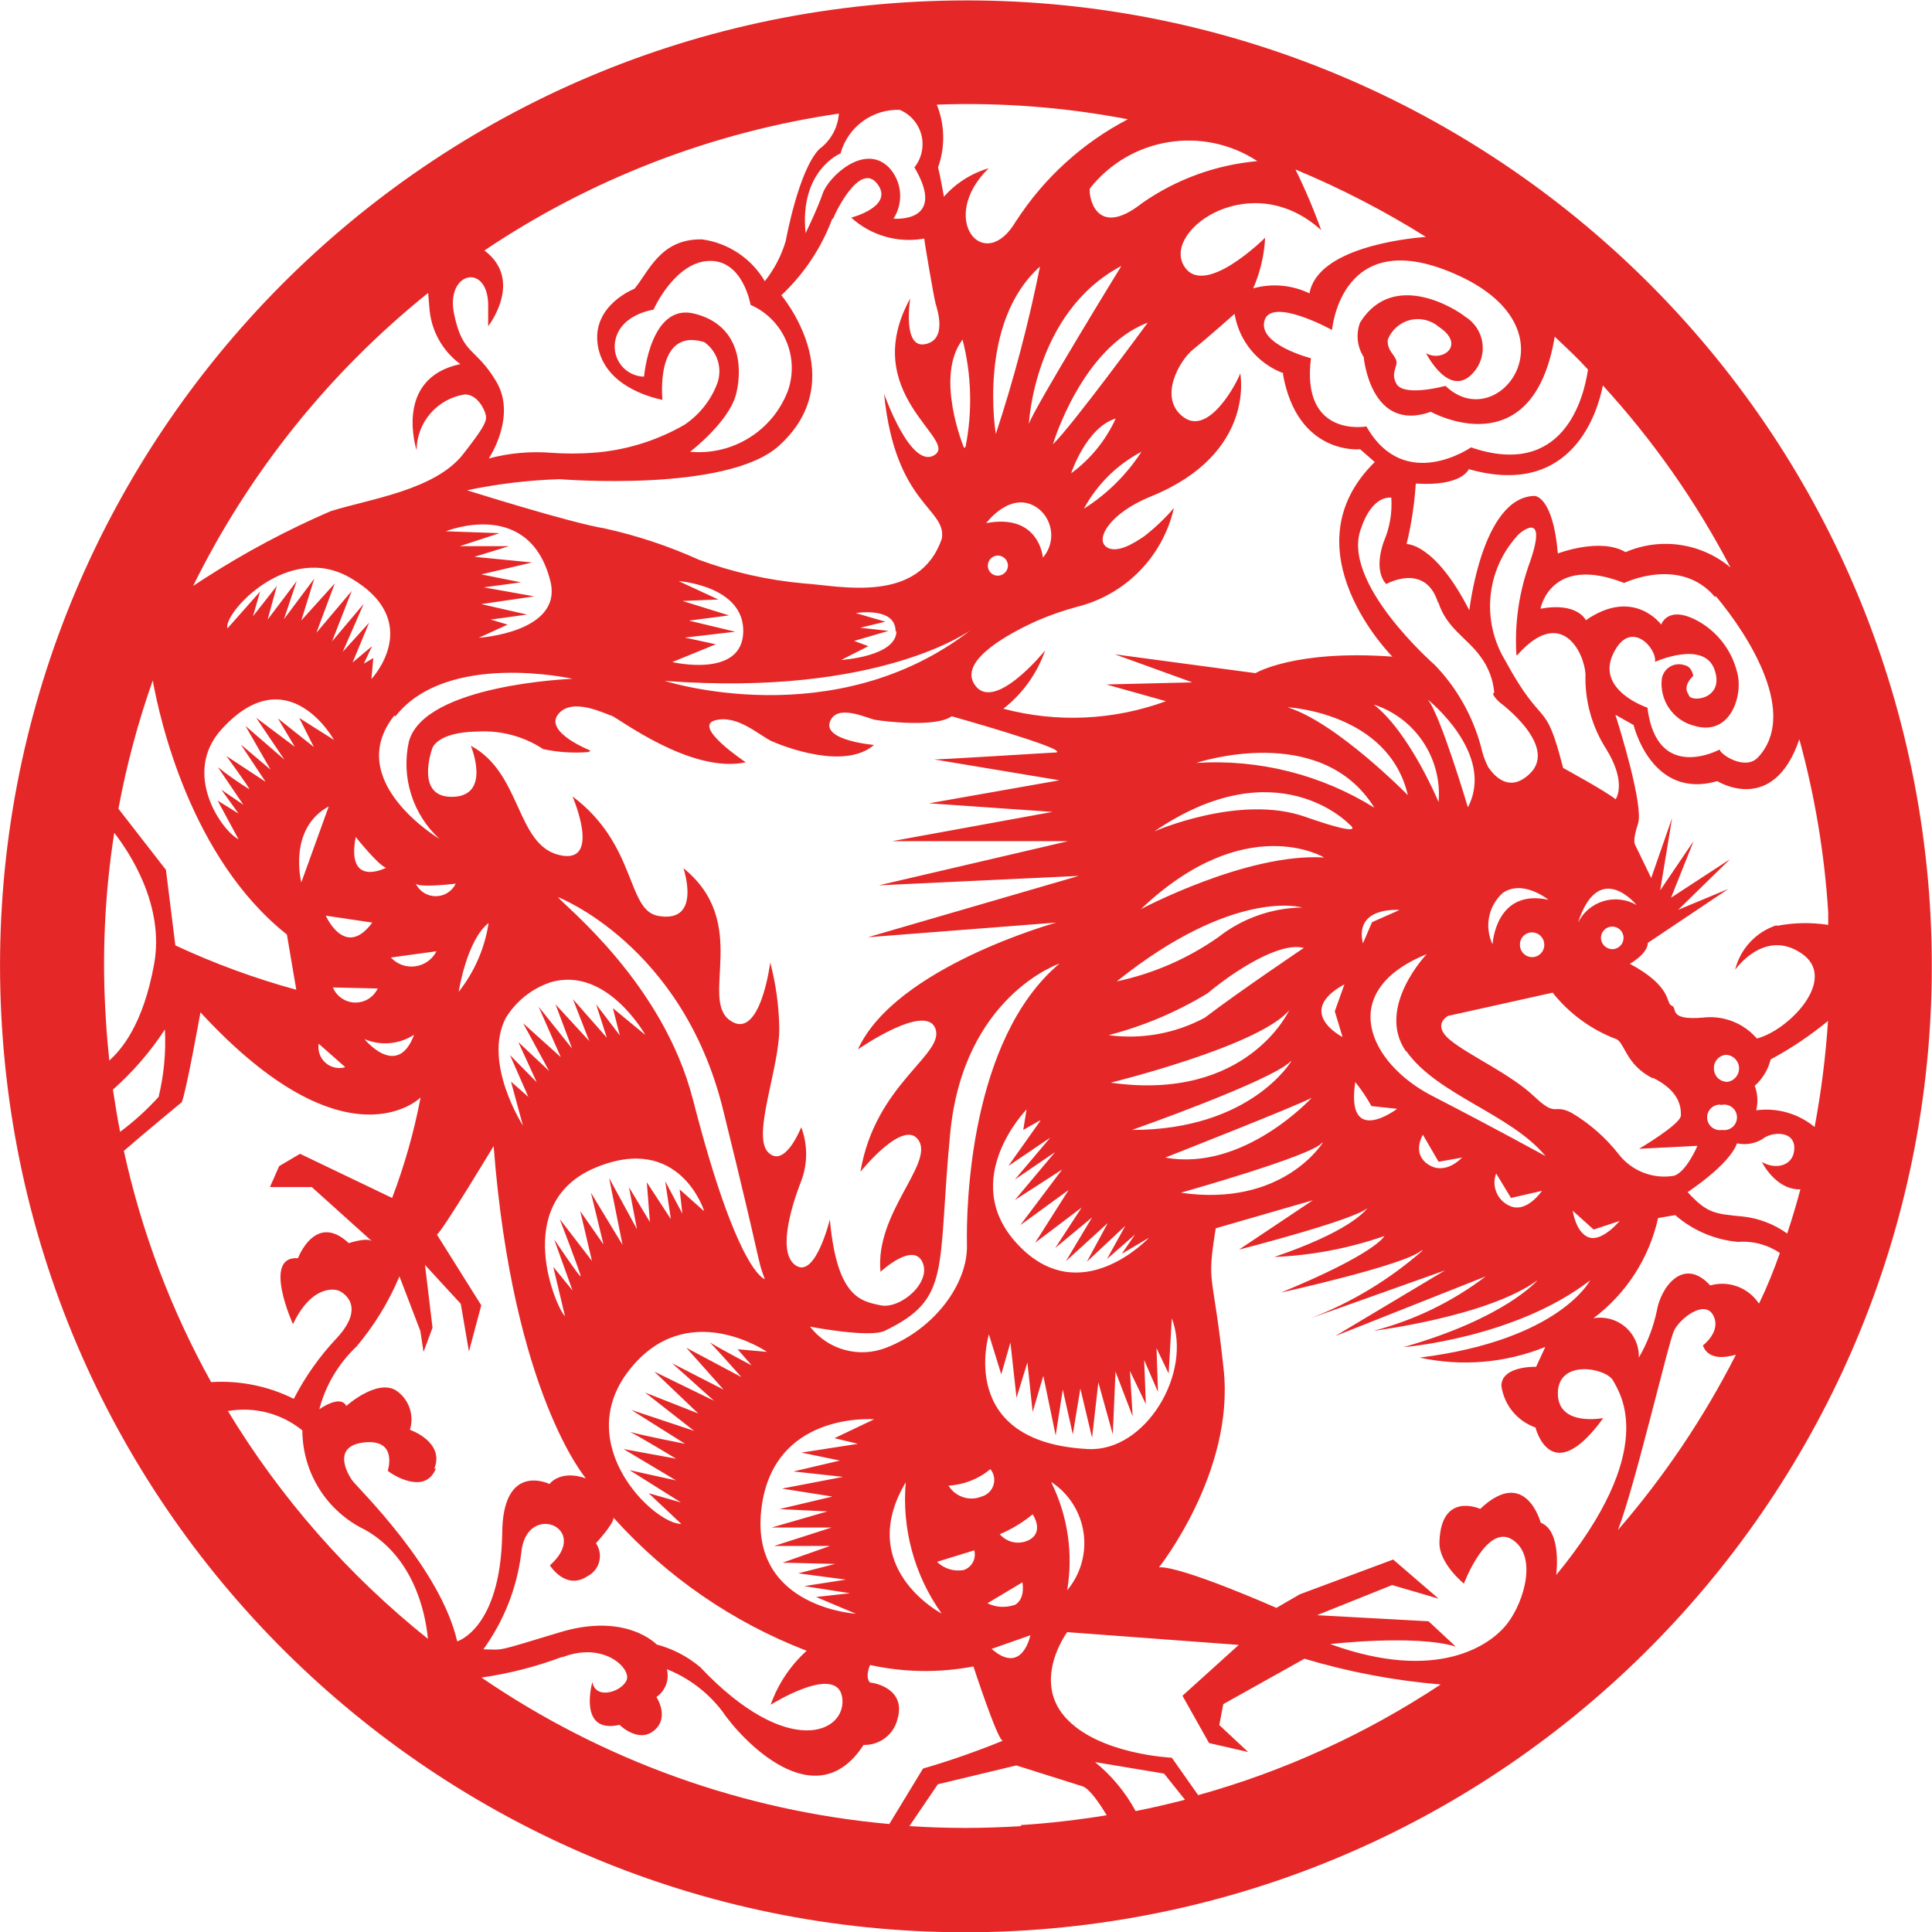
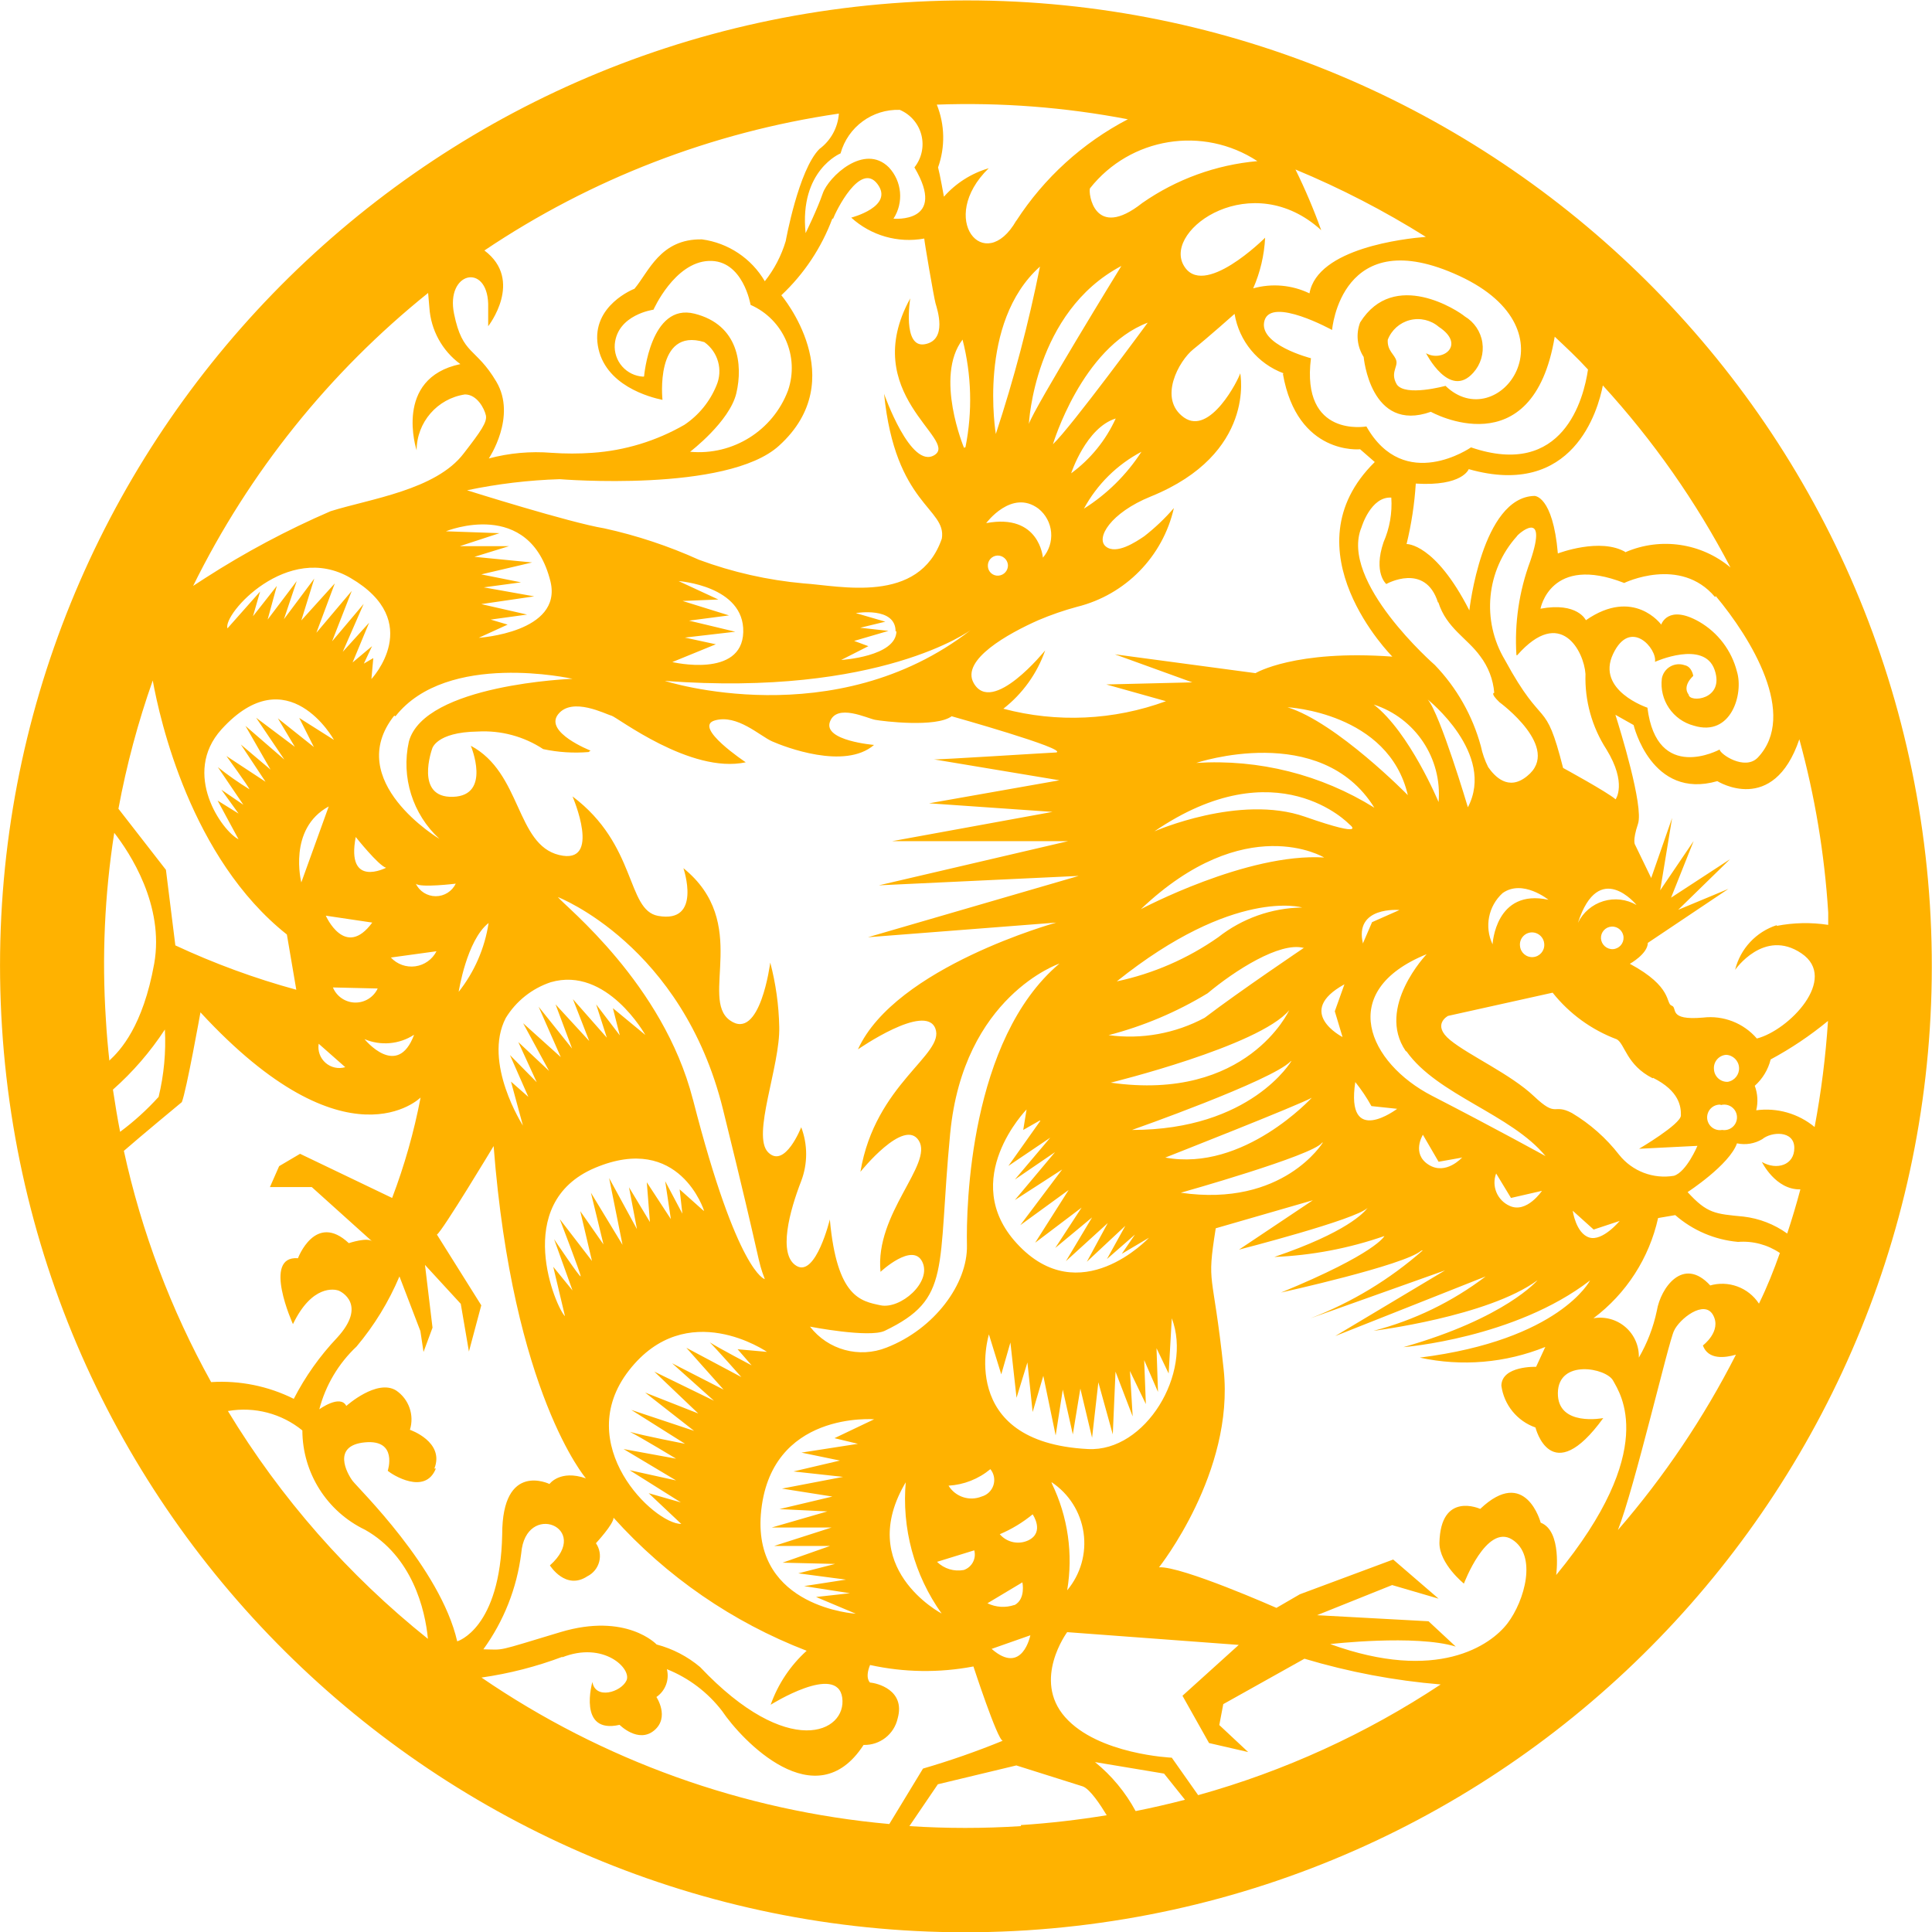
<svg xmlns="http://www.w3.org/2000/svg" viewBox="0 0 92.32 92.33">
  <defs>
-     <style>.cls-1{fill:#e52827;}</style>
+     <style>.cls-1{fill:#FFB200;}</style>
  </defs>
  <g id="Layer_2" data-name="Layer 2">
    <g id="Vector_Graphics" data-name="Vector Graphics">
      <path class="cls-1" d="M92.23,43.25a46.16,46.16,0,1,0-43.16,49,46.22,46.22,0,0,0,43.16-49ZM20.76,70.18c.5-1.28-1.17-1.85-1.17-1.85a1.67,1.67,0,0,0-.66-1.88c-.92-.57-2.38.74-2.38.74-.29-.57-1.29.16-1.29.16a6.3,6.3,0,0,1,1.78-3A13.14,13.14,0,0,0,19.09,61l1,2.61.15,1,.43-1.16-.36-3,1.71,1.86.39,2.28L23,62.38,20.88,59c.25-.14,2.71-4.23,2.71-4.23C24.51,66.6,28,70.65,28,70.65c-1.24-.43-1.74.27-1.74.27S24,69.81,24,73.33c-.09,4.52-2.15,5.11-2.15,5.11-.8-3.5-4.73-7.31-5-7.67s-1-1.69.59-1.84,1.09,1.36,1.09,1.36c.22.19,1.79,1.18,2.3-.11ZM68.14,11.32c-1,.08-5.18.54-5.56,2.7a3.83,3.83,0,0,0-2.69-.24,6.86,6.86,0,0,0,.57-2.42s-3,3-3.91,1.29S59.84,8,63.14,11A27.8,27.8,0,0,0,61.91,8.1a42.19,42.19,0,0,1,6.23,3.22ZM54.27,86.55a7.75,7.75,0,0,0-1.94-2.34l3.3.55,1,1.25c-.77.2-1.55.38-2.35.54ZM56,84s-3.52-.15-5.1-1.94S51,78,51,78l8.2.61-2.69,2.43,1.27,2.26,1.87.43-1.38-1.29.19-1,3.88-2.17a31.84,31.84,0,0,0,6.51,1.23,40.82,40.82,0,0,1-11.59,5.29L56,84ZM40.25,81.13c.23,1.66-2.57,3-6.79-1.46a5.34,5.34,0,0,0-2.08-1.08s-1.44-1.54-4.6-.59-2.63.84-3.68.82a9.92,9.92,0,0,0,1.81-4.59c.21-2.52,3.39-1.22,1.37.58,0,0,.75,1.21,1.79.52a1.08,1.08,0,0,0,.41-1.58s.86-.93.84-1.22a24,24,0,0,0,9.23,6.36,6.32,6.32,0,0,0-1.72,2.58s3.18-2,3.42-.34ZM19.79,49.45c-.8,2.15-2.37.21-2.37.21a2.53,2.53,0,0,0,2.37-.21ZM16.5,51a1,1,0,0,1-1.27-1.12L16.5,51Zm7.67-2.35a4,4,0,0,1,2.15-1.71c2.68-.78,4.52,2.52,4.52,2.52l-1.55-1.28.33,1.3L28.49,48,29,49.59l-1.62-1.84.78,2L26.55,48l.79,2.11-1.6-2,1.06,2.41L25,48.9l1.24,2.28L24.77,49.8l.88,1.92-1.28-1.3.88,2-.83-.73.57,2.1s-1.93-3-.82-5.14ZM5.4,52.07A14.22,14.22,0,0,0,7.88,49.2a11.18,11.18,0,0,1-.3,3.22,12.71,12.71,0,0,1-1.84,1.67c-.13-.66-.24-1.34-.34-2Zm-.17-1.35c-.07-.65-.13-1.3-.17-2a40.63,40.63,0,0,1,.4-8.92c.74.95,2.4,3.46,1.91,6.25-.54,3-1.62,4.15-2.14,4.63ZM20.46,14l.06.7A3.64,3.64,0,0,0,22,17.4c-3.22.68-2.09,4.12-2.09,4.12a2.71,2.71,0,0,1,2.31-2.67c.58,0,.93.68,1,1s-.24.76-1.06,1.82c-1.33,1.75-4.48,2.17-6.36,2.76a41.28,41.28,0,0,0-6,3.2L9.23,28A41.51,41.51,0,0,1,20.46,14Zm10.28,4a1.44,1.44,0,0,1-1.36-1.55c.13-1.42,1.85-1.65,1.85-1.65s1-2.26,2.64-2.33,2,2.1,2,2.1a3.3,3.3,0,0,1,1.79,4.09,4.55,4.55,0,0,1-4.68,2.93s1.89-1.44,2.21-2.8.11-3.27-2-3.8-2.41,3-2.41,3Zm8.58-8.76c-.26.76-.82,1.9-.82,1.9-.31-3,1.67-3.81,1.67-3.81A2.84,2.84,0,0,1,43,5.25,1.78,1.78,0,0,1,43.7,8c1.59,2.69-1,2.45-1,2.45A2,2,0,0,0,42.48,8c-1.18-1.18-2.89.46-3.16,1.24Zm.49,1.22c.13-.35,1.3-2.75,2.12-1.67s-1.25,1.61-1.25,1.61a4.09,4.09,0,0,0,3.49,1c0,.12.46,2.82.54,3.1s.58,1.75-.51,1.95-.7-2.19-.7-2.19C41,18.81,45.81,21,44.67,21.74s-2.42-2.92-2.42-2.92c.53,5.33,3,5.46,2.76,6.92-1.09,3.17-4.88,2.25-6.61,2.14a19.41,19.41,0,0,1-5-1.13,22.88,22.88,0,0,0-4.52-1.5c-1.65-.27-6.56-1.82-6.56-1.82a25.45,25.45,0,0,1,4.43-.53s8,.66,10.48-1.6c3.51-3.18.11-7.19.11-7.19a9.65,9.65,0,0,0,2.44-3.67Zm27,8c-.42-.6,0-.91-.08-1.22s-.44-.47-.41-1a1.54,1.54,0,0,1,2.44-.62c1.31.86.18,1.71-.61,1.26,0,0,1.12,2.22,2.26.93A1.76,1.76,0,0,0,70,15.12c-.3-.26-3.38-2.3-5,.29a1.84,1.84,0,0,0,.17,1.65s.32,3.65,3.21,2.62c0,0,4.87,2.72,5.92-3.59.54.51,1.07,1,1.59,1.57-.2,1.37-1.17,5.23-5.59,3.72,0,0-3.18,2.21-5-1,0,0-3.13.57-2.65-3.26,0,0-2.55-.65-2.22-1.8s3.23.45,3.23.45.42-5.21,6.09-2.58,1.83,7.67-.67,5.25c0,0-1.92.53-2.33-.07Zm18.6,40.49a4.48,4.48,0,0,0-2.09-.81c-1.35-.13-1.73-.14-2.67-1.17,0,0,2-1.3,2.36-2.33a1.67,1.67,0,0,0,1.21-.2c.43-.36,1.52-.43,1.53.41s-.85,1.09-1.55.68c0,0,.65,1.34,1.84,1.31-.19.71-.4,1.42-.63,2.11Zm-8-.61s-.82,1-1.46.8-.79-1.28-.79-1.28l1,.9,1.27-.42ZM68,59.75l.08-.08-.08.08A17.77,17.77,0,0,1,62.63,63l6.43-2.29-5.25,3.14L71,61a15.13,15.13,0,0,1-5.36,2.6s5.48-.68,7.84-2.42c0,0-1.52,1.81-6.41,3.2,0,0,5.33-.42,8.92-3.19,0,0-1.45,2.85-8.14,3.69a10.22,10.22,0,0,0,6-.51l-.44.95s-1.64-.06-1.66.9a2.47,2.47,0,0,0,1.63,2s.74,3,3.24-.45c0,0-2.19.43-2.17-1.2s2.31-1.2,2.64-.59,2.22,3.29-2.72,9.29c0,0,.29-2.11-.74-2.5,0,0-.72-2.72-2.89-.66,0,0-1.9-.87-1.95,1.63,0,1,1.17,1.94,1.17,1.94s1.08-2.87,2.3-2.11.6,2.93-.21,4-3.38,2.85-8.48,1c0,0,4.07-.47,6,.12l-1.3-1.21-5.33-.29,3.59-1.44,2.22.65-2.17-1.87-4.46,1.66L61,76.84s-4.52-2-5.61-1.94c0,0,3.61-4.54,3.09-9.44s-.83-3.92-.38-6.76l4.64-1.34-3.53,2.36s5.62-1.44,6.15-2c-.17.23-1,1.17-4.46,2.35a18.3,18.3,0,0,0,5.26-1s-.37.82-4.94,2.7c0,0,5.89-1.3,6.7-2ZM48.28,64.09l.3,2.71.52-1.69.25,2.37.51-1.73.59,2.85.34-2.19.48,2.14.36-2.19.56,2.35.3-2.65.69,2.49.13-3,.82,2.14L54,65.52l.76,1.58L54.68,65l.66,1.52-.07-2.09.58,1.21L56,63c1,2.63-1.26,6.39-4,6.25-6.33-.32-4.74-5.48-4.74-5.48l.59,1.91.46-1.6Zm-6.51,3.74-1.89.9L41,69l-2.7.42,1.84.38-2.22.52,2.37.26-2.92.56,2.41.38-2.53.6,2.29.11L36.88,73l2.86,0L37,73.88h2.67l-2.27.8,2.51.06-1.76.45,2.28.3-2,.31,2.19.34L39,76.32l1.9.8s-4.88-.29-4.54-4.74c.4-5,5.46-4.55,5.46-4.55Zm8.48,3A3.5,3.5,0,0,1,51,76a8.47,8.47,0,0,0-.73-5.1ZM48.48,76.7a1.69,1.69,0,0,1-1.29-.08l1.67-1s.17.8-.38,1.09Zm-3.7-2.06,1.78-.55a.78.78,0,0,1-.5.94,1.45,1.45,0,0,1-1.28-.39Zm3-1.32a6.41,6.41,0,0,0,1.57-.95s.59.85-.2,1.24a1.15,1.15,0,0,1-1.37-.29Zm-.87-1.8A1.29,1.29,0,0,1,45.33,71a3.44,3.44,0,0,0,2-.79.82.82,0,0,1-.42,1.31Zm-3.62-.74A9.41,9.41,0,0,0,45,77.11s-4.19-2.19-1.68-6.33ZM75.41,44.1c1-3.08,2.8-.85,2.8-.85a2,2,0,0,0-2.8.85ZM74,43c-2.54-.55-2.67,2.13-2.67,2.13a2.09,2.09,0,0,1,.48-2.45C72.77,42,74,43,74,43Zm5,8.51c1.26.63,1.34,1.38,1.33,1.8s-2,1.59-2,1.59l2.79-.14S80.6,56,80,56.19a2.76,2.76,0,0,1-2.62-1,8.13,8.13,0,0,0-2.26-2c-.91-.48-.69.26-1.81-.8s-3.09-1.94-4-2.68-.11-1.16-.11-1.16l5-1.11a7.09,7.09,0,0,0,3.07,2.23c.39.23.46,1.23,1.71,1.86Zm3.49-1.1a.65.65,0,0,1,.08,1.29.63.63,0,0,1-.66-.6.63.63,0,0,1,.58-.69Zm-.25,2.4A.61.61,0,1,1,82.3,54a.61.61,0,1,1-.08-1.21Zm-8.55,4.1s-.73,1.09-1.54.72a1.22,1.22,0,0,1-.65-1.55l.71,1.17,1.48-.34Zm-18-1.59s6.46-2.54,7-2.86c0,0-3.25,3.55-7,2.86Zm9.07-3.62a8.05,8.05,0,0,1,.78,1.16l1.23.13s-2.48,1.88-2-1.29Zm5.12,3.61s-.78.88-1.61.35S68,54.23,68,54.23l.75,1.29,1.07-.19Zm-6.66-.71S61.33,57.71,56.43,57c0,0,6.33-1.78,6.75-2.39Zm4-4.35c1.47,2.08,5,3,6.64,5,0,0-2.39-1.32-5.42-2.88s-4.62-5-.26-6.77c0,0-2.43,2.54-1,4.63Zm-3.06-.69s-2.33-1.19.09-2.52l-.46,1.29.37,1.23Zm8.48-4.36a.58.58,0,0,1,.54-.64.59.59,0,0,1,.62.56.58.58,0,1,1-1.16.08Zm3.87-.35a.54.54,0,1,1,.57.51.55.55,0,0,1-.57-.51Zm-11.37.26c-.45-1.82,1.74-1.62,1.74-1.62l-1.31.58-.43,1Zm-2.92-1.74a6.64,6.64,0,0,0-4,1.42,13.23,13.23,0,0,1-4.85,2.11c5.62-4.5,8.86-3.53,8.86-3.53Zm.12,1.91s-3.09,2.08-4.77,3.36a7.58,7.58,0,0,1-4.59.83,17.66,17.66,0,0,0,4.73-2C59,46.39,61.16,45,62.3,45.3Zm-.73,3s-2,4.39-8.53,3.46c0,0,7.09-1.74,8.53-3.46Zm.11,2.42S59.79,54,54.1,54c0,0,6.68-2.35,7.58-3.28Zm-12,2.86-1.53,2.16,2-1.35-1.69,2,1.92-1.31-1.92,2.29,2.26-1.46-2,2.66,2.31-1.68-1.6,2.52,2.22-1.68-1.26,1.93,1.76-1.46-1.25,2.09,2-1.82-1,1.85,1.84-1.72-.88,1.59L54.24,59l-.63.92,1.3-.77s-3.31,3.56-6.32.27c-2.8-3.05.47-6.4.47-6.4L48.9,54l.79-.45Zm37,.3a3.62,3.62,0,0,0-2.79-.8,2,2,0,0,0-.07-1.17,2.5,2.5,0,0,0,.76-1.26,16.86,16.86,0,0,0,2.74-1.84,42.31,42.31,0,0,1-.64,5.07Zm-1.8-9.65a3,3,0,0,0-2,2.14s1.38-2,3.17-.79-.6,3.68-2.13,4.07a2.94,2.94,0,0,0-2.57-1c-1.71.15-1.2-.47-1.5-.57s.07-.89-2-2c0,0,.85-.47.86-1l3.85-2.58-2.4,1,2.48-2.42L79.86,42.9l1.08-2.71-1.6,2.36.57-3.46-1,2.87-.77-1.59s-.14-.16.14-1-.87-4.55-1.08-5.21l.87.49s.85,3.59,4,2.68c0,0,2.67,1.68,3.92-2a40.92,40.92,0,0,1,1.38,8.28l0,.59a7.14,7.14,0,0,0-2.47.05Zm-30.4-.76c5-4.75,8.76-2.47,8.76-2.47-3.69-.23-8.76,2.47-8.76,2.47Zm.65-3.72c5.86-4,9.31-.34,9.31-.34s1,.73-2.12-.36-7.19.7-7.19.7Zm2-3.27s5.94-2,8.51,2.14a14.38,14.38,0,0,0-8.51-2.14Zm11.57-7.67c.39,1.23,1.37,1.7,2,2.57a3.34,3.34,0,0,1,.67,1.75s-.22,0,.25.45c0,0,3,2.19,1.32,3.53-.9.74-1.56,0-1.86-.43a4.07,4.07,0,0,1-.35-1,9,9,0,0,0-2.2-3.88s-4.59-4-3.5-6.59c0,0,.44-1.47,1.42-1.41a4.54,4.54,0,0,1-.37,2.13c-.5,1.47.13,2,.13,2s1.86-1.05,2.47.88ZM82,28.49c1.67,2,3.94,5.68,2,7.72-.62.63-1.8-.17-1.82-.39,0,0-3,1.63-3.45-2,0,0-2.47-.82-1.64-2.57s2.12-.23,2,.38c0,0,2.35-1.06,2.85.38s-1.22,1.59-1.24,1.18c0,0-.34-.35.22-.89,0,0-.06-.44-.41-.51a.83.83,0,0,0-1.09.63,2.07,2.07,0,0,0,1.53,2.26c1.79.55,2.38-1.53,2.06-2.58a3.85,3.85,0,0,0-1.81-2.39c-1.5-.85-1.81.14-1.81.14s-1.31-1.8-3.6-.21c0,0-.4-.88-2.17-.55,0,0,.47-2.61,4-1.23,0,0,2.68-1.3,4.34.67Zm-9.49,2.82c2.08-2.36,3.19-.17,3.26.9a6.27,6.27,0,0,0,1,3.6c1,1.63.44,2.39.44,2.39-.4-.35-2.51-1.5-2.51-1.5-.88-3.46-.9-1.7-2.78-5.16a5,5,0,0,1,.57-5.91c0-.06,1.54-1.44.64,1.19a10.9,10.9,0,0,0-.66,4.49Zm-4.28,2.12s3.26,2.59,1.92,5.15c0,0-1.33-4.48-1.92-5.15Zm.52,4.9s-1.39-3.34-3.1-4.66a4.5,4.5,0,0,1,3.1,4.66ZM67.28,38s-3.4-3.47-5.75-4.2c0,0,4.83.24,5.75,4.2ZM77.71,26.4c-1.21-.74-3.26.05-3.26.05-.24-2.78-1.12-2.75-1.12-2.75-2.51.06-3.11,5.47-3.11,5.47-1.65-3.23-3-3.17-3-3.17a16.6,16.6,0,0,0,.44-2.89c2.24.14,2.53-.69,2.53-.69,5,1.42,6.18-2.82,6.41-4a41.11,41.11,0,0,1,6.1,8.7,4.83,4.83,0,0,0-5-.74Zm-16.4-8.53C62,21.78,65,21.47,65,21.47l.7.61c-4.26,4.19.84,9.3.84,9.3-4.67-.34-6.54.79-6.54.79l-6.72-.9,3.7,1.34-4.11.1,2.85.8a12.93,12.93,0,0,1-7.77.36,6.07,6.07,0,0,0,2-2.79s-2.53,3.14-3.42,1.56c-.62-1.11,1.67-2.37,3.09-3A14.1,14.1,0,0,1,51.47,29a6.3,6.3,0,0,0,4.63-4.72,9.93,9.93,0,0,1-1.42,1.35c-.4.27-1.33.89-1.83.49s.22-1.61,2.14-2.39c5.06-2.05,4.28-5.89,4.28-5.89-.08.29-1.44,3-2.69,2.11s-.24-2.71.45-3.26S59,15,59,15a3.67,3.67,0,0,0,2.34,2.84ZM15,35.7l-1.72-1.37.81,1.36L12.24,34.3l1.35,2-1.86-1.61,1.2,2.09-1.42-1.2,1.18,1.78-1.87-1.23s1.07,1.47,1.1,1.59a15.07,15.07,0,0,1-1.51-1.06l1.22,1.8-1.05-.72.82,1.14-1-.62,1,1.85c-.78-.39-2.74-3.13-.81-5.26,3.17-3.48,5.37.51,5.37.51l-1.66-1.05L15,35.7Zm.71,2.84-1.31,3.63s-.66-2.56,1.31-3.63ZM17,40s1.09,1.37,1.45,1.47c0,0-1.92,1-1.45-1.47Zm1.9-5.77c2.47-3.14,8.46-1.79,8.46-1.79s-7.08.26-7.82,3A4.88,4.88,0,0,0,21,40.09s-4.63-2.76-2.16-5.89Zm-1.59-2.35.47-1-.93.78.79-1.9-1.26,1.39,1-2.29-1.51,1.79.94-2.41-1.69,2L16,27.88,14.4,29.65l.62-2-1.45,1.94.61-1.82-1.39,1.84L13.23,28l-1.14,1.45.34-1.18-1.56,1.76c-.23-.68,2.88-4.17,5.88-2.41,3.58,2.09,1,4.83,1,4.83l.09-1-.6.35Zm5.3-5.25,1.72-.53-2.35,0,1.89-.62-2.56-.09s4-1.64,5,2.41c.57,2.43-3.43,2.68-3.43,2.68l1.38-.63-.81-.24,1.74-.24L23,28.87l2.53-.37-2.41-.43,1.78-.24L23,27.45l2.43-.57-2.86-.28Zm11.6,4.16-1.48-.32,2.41-.28-2.21-.53,1.91-.25-2.22-.69,1.71-.07-1.9-.88s3.15.22,3.09,2.44-3.39,1.43-3.39,1.43l2.08-.85Zm8.63-.63c0,1.22-2.64,1.38-2.64,1.38l1.3-.66-.68-.25,1.64-.48L41.11,30l1.2-.29-1.41-.41s1.91-.33,1.9.88Zm3.55-.05c-6.5,5.05-14.62,2.43-14.62,2.43,10.3.77,14.62-2.43,14.62-2.43ZM47.13,25s1.22-1.65,2.5-.69a1.63,1.63,0,0,1,.21,2.34s-.16-2.13-2.71-1.65Zm6.19-5a6.67,6.67,0,0,1-2.13,2.62s.71-2.18,2.13-2.62Zm-3,1.23s1.37-4.61,4.53-5.81c0,0-3.67,5-4.53,5.81Zm4.23.36a9,9,0,0,1-2.75,2.72,6.64,6.64,0,0,1,2.75-2.72ZM48.17,27a.49.49,0,0,1-.45.51.47.47,0,0,1-.51-.45.48.48,0,0,1,.45-.51.49.49,0,0,1,.51.45Zm1-6.74s.25-5.35,4.42-7.55c0,0-4.19,6.82-4.42,7.55Zm-1.58.48s-.9-5.31,2.11-8a68.32,68.32,0,0,1-2.11,8Zm-1.52.66S44.65,18,46,16.23a11.55,11.55,0,0,1,.14,5.14ZM13.71,44.66l.45,2.64a36.36,36.36,0,0,1-5.78-2.12l-.45-3.61L5.66,38.65A40.68,40.68,0,0,1,7.3,32.52c.34,1.88,1.82,8.5,6.41,12.14Zm8.07-2.43a1.06,1.06,0,0,1-1.91,0c.2.21,1.91,0,1.91,0Zm1.57,1.88a7,7,0,0,1-1.43,3.29s.38-2.47,1.43-3.29Zm-4.67,1.65,2.18-.3a1.34,1.34,0,0,1-2.18.3Zm-3.11-2,2.22.33c-1.3,1.77-2.22-.33-2.22-.33Zm.34,3.43,2.14.05a1.17,1.17,0,0,1-2.14-.05Zm17.2,5.34C31.69,47,27,43.31,26.66,42.87c0,0,5.95,2.29,7.89,10.14s1.61,7.08,2,8.12c0,0-1.3-.26-3.43-8.57Zm.49,5.31-1.12-1L32.61,58l-.82-1.55.27,1.81L30.91,56.5l.15,1.9-1-1.66.38,2L29.11,56.3l.64,3.19L28.24,57l.6,2.47-1.11-1.59.56,2.38-1.54-2s1,2.6,1,2.73-1.27-1.77-1.27-1.77l.88,2.45-.92-1.13L27,62.9c-.4-.35-2.6-5.39,1.44-7.09s5.21,2.06,5.21,2.06Zm6.06.43s-.67,2.77-1.59,2.23-.32-2.67.22-4.06a3.62,3.62,0,0,0,0-2.57s-.78,2-1.58,1.2.58-4.12.53-6A13.08,13.08,0,0,0,36.81,46s-.48,3.8-1.93,2.76,1-4.67-2.22-7.27c0,0,.91,2.66-1.21,2.28-1.52-.28-1-3.39-4.09-5.71,0,0,1.43,3.3-.64,2.8s-1.79-3.93-4.22-5.22c0,0,1,2.38-.85,2.44s-1-2.29-1-2.29.17-.8,2.18-.83a5.16,5.16,0,0,1,3.13.84,7.45,7.45,0,0,0,2.17.14l.09-.07S26,35,26.67,34.14s2.29,0,2.55.06S33,37,35.64,36.43c0,0-2.55-1.69-1.48-2s2.15.74,2.74,1,3.47,1.38,4.87.17c0,0-2.43-.2-2.11-1.1s1.78-.17,2.16-.1,2.91.38,3.66-.17c0,0,5.59,1.57,5,1.73-.15,0-5.78.36-5.85.33l6,1L44.4,38.39l5.9.41-7.67,1.4,8.41,0L42,42.31l9.55-.45L41.48,44.79l9-.7S42.79,46.21,41,50.15c0,0,3.22-2.24,3.7-1S41.82,51.79,41.12,56c0,0,2.09-2.61,2.79-1.49S41.8,58,42.08,60.78c0,0,1.54-1.44,2-.47s-1.05,2.27-2,2.07S40,62,39.66,58.3Zm5.75-4.11c.63-6.56,5.22-8.11,5.22-8.11-4.29,3.62-4.46,11.62-4.42,13.46s-1.55,4-3.84,4.89a3.15,3.15,0,0,1-3.66-1s2.83.55,3.57.2c3.21-1.54,2.5-2.88,3.13-9.45ZM36.7,64.61l-1.45-.13.67.77s-1.54-.81-2-1.1c.36.36,1.51,1.66,1.51,1.66l-2.63-1.4,1.78,2-2.46-1.26,2,1.79-2.85-1.39,2.1,2-2.54-1,2.34,1.83-3-1L32.74,69s-2-.39-2.63-.57c.55.28,2.2,1.28,2.2,1.28l-2.51-.46,2.51,1.5-2.22-.49,2.45,1.54L31,71.36l1.56,1.47c-1.32,0-5.26-3.8-2.5-7.34s6.6-.88,6.6-.88ZM47.39,78.8l1.85-.65s-.38,1.94-1.85.65ZM80,63.6c.25-.56,1.45-1.52,1.87-.75s-.49,1.45-.49,1.45c.26.7,1.06.59,1.58.44a41.72,41.72,0,0,1-5.64,8.38c.79-2,2.42-9,2.68-9.52Zm1.74-2.16c-1.3-1.43-2.38.11-2.56,1.2a7.55,7.55,0,0,1-.86,2.24A1.85,1.85,0,0,0,76.15,63a8.21,8.21,0,0,0,3.09-4.79l.82-.14a5.27,5.27,0,0,0,3,1.28,3.14,3.14,0,0,1,2,.53c-.29.82-.61,1.63-1,2.42a2.1,2.1,0,0,0-2.36-.86ZM52.09,9a6,6,0,0,1,8-1.3,11.39,11.39,0,0,0-5.5,2C52.28,11.53,52,9.2,52.09,9Zm-3.52,1.54c-1.52,2.66-3.8-.08-1.32-2.5a4.57,4.57,0,0,0-2.14,1.36S44.92,8.33,44.83,8a4.23,4.23,0,0,0-.06-3,40.57,40.57,0,0,1,9.13.7,14.14,14.14,0,0,0-5.33,4.85ZM40.09,5.43a2.31,2.31,0,0,1-.93,1.69c-1,1-1.61,4.4-1.61,4.4a5.72,5.72,0,0,1-1,1.92,4.12,4.12,0,0,0-3-2C31.55,11.4,31,13,30.32,13.8c0,0-2.06.79-1.75,2.71s2.51,2.48,3.09,2.6c0,0-.38-3.49,2-2.76a1.71,1.71,0,0,1,.58,2.07,4.14,4.14,0,0,1-1.53,1.88,10.2,10.2,0,0,1-4.4,1.34,13.86,13.86,0,0,1-1.95,0,8.84,8.84,0,0,0-3,.27s1.35-2,.36-3.67S22.11,17,21.7,15s1.57-2.45,1.63-.48l0,1.07s1.72-2.19-.18-3.62A41,41,0,0,1,40.08,5.43Zm-30,60.62A40.59,40.59,0,0,1,5.92,55c.74-.65,2.77-2.33,2.77-2.33.22-.55.89-4.29.89-4.29,7,7.59,10.52,4.07,10.52,4.07a28.63,28.63,0,0,1-1.36,4.8l-4.4-2.11-1,.59-.44,1h2l2.9,2.61c-.21-.24-1.13.07-1.13.07-1.6-1.5-2.43.72-2.43.72C12.51,60,14,63.28,14,63.28c.92-1.91,2-1.66,2.16-1.61s1.39.69-.05,2.26a12.69,12.69,0,0,0-2.07,2.92,7.75,7.75,0,0,0-3.94-.8ZM26.85,79.21c2-.8,3.35.54,3.09,1.1s-1.49.93-1.63.07c0,0-.72,2.51,1.3,2.05,0,0,.89.9,1.65.27s.11-1.6.11-1.6a1.24,1.24,0,0,0,.5-1.33,6.25,6.25,0,0,1,2.64,2c.92,1.37,4.47,5.16,6.76,1.62a1.62,1.62,0,0,0,1.63-1.27c.38-1.36-1-1.69-1.32-1.71,0,0-.26-.2,0-.84a12.28,12.28,0,0,0,4.94.07s1.15,3.52,1.4,3.55a38.38,38.38,0,0,1-3.81,1.33l-1.61,2.65a41,41,0,0,1-19.49-7,18.35,18.35,0,0,0,3.89-1Zm21.94,8.06a41.2,41.2,0,0,1-5.33,0l1.36-2,3.75-.9,3.17,1c.35.12.86.9,1.15,1.38-1.35.22-2.71.38-4.1.47ZM10.91,67.43a4.42,4.42,0,0,1,3.54.93,5.28,5.28,0,0,0,3,4.75c2.25,1.27,2.87,3.81,3,5.21a41.38,41.38,0,0,1-9.56-10.89Z" />
    </g>
  </g>
</svg>
